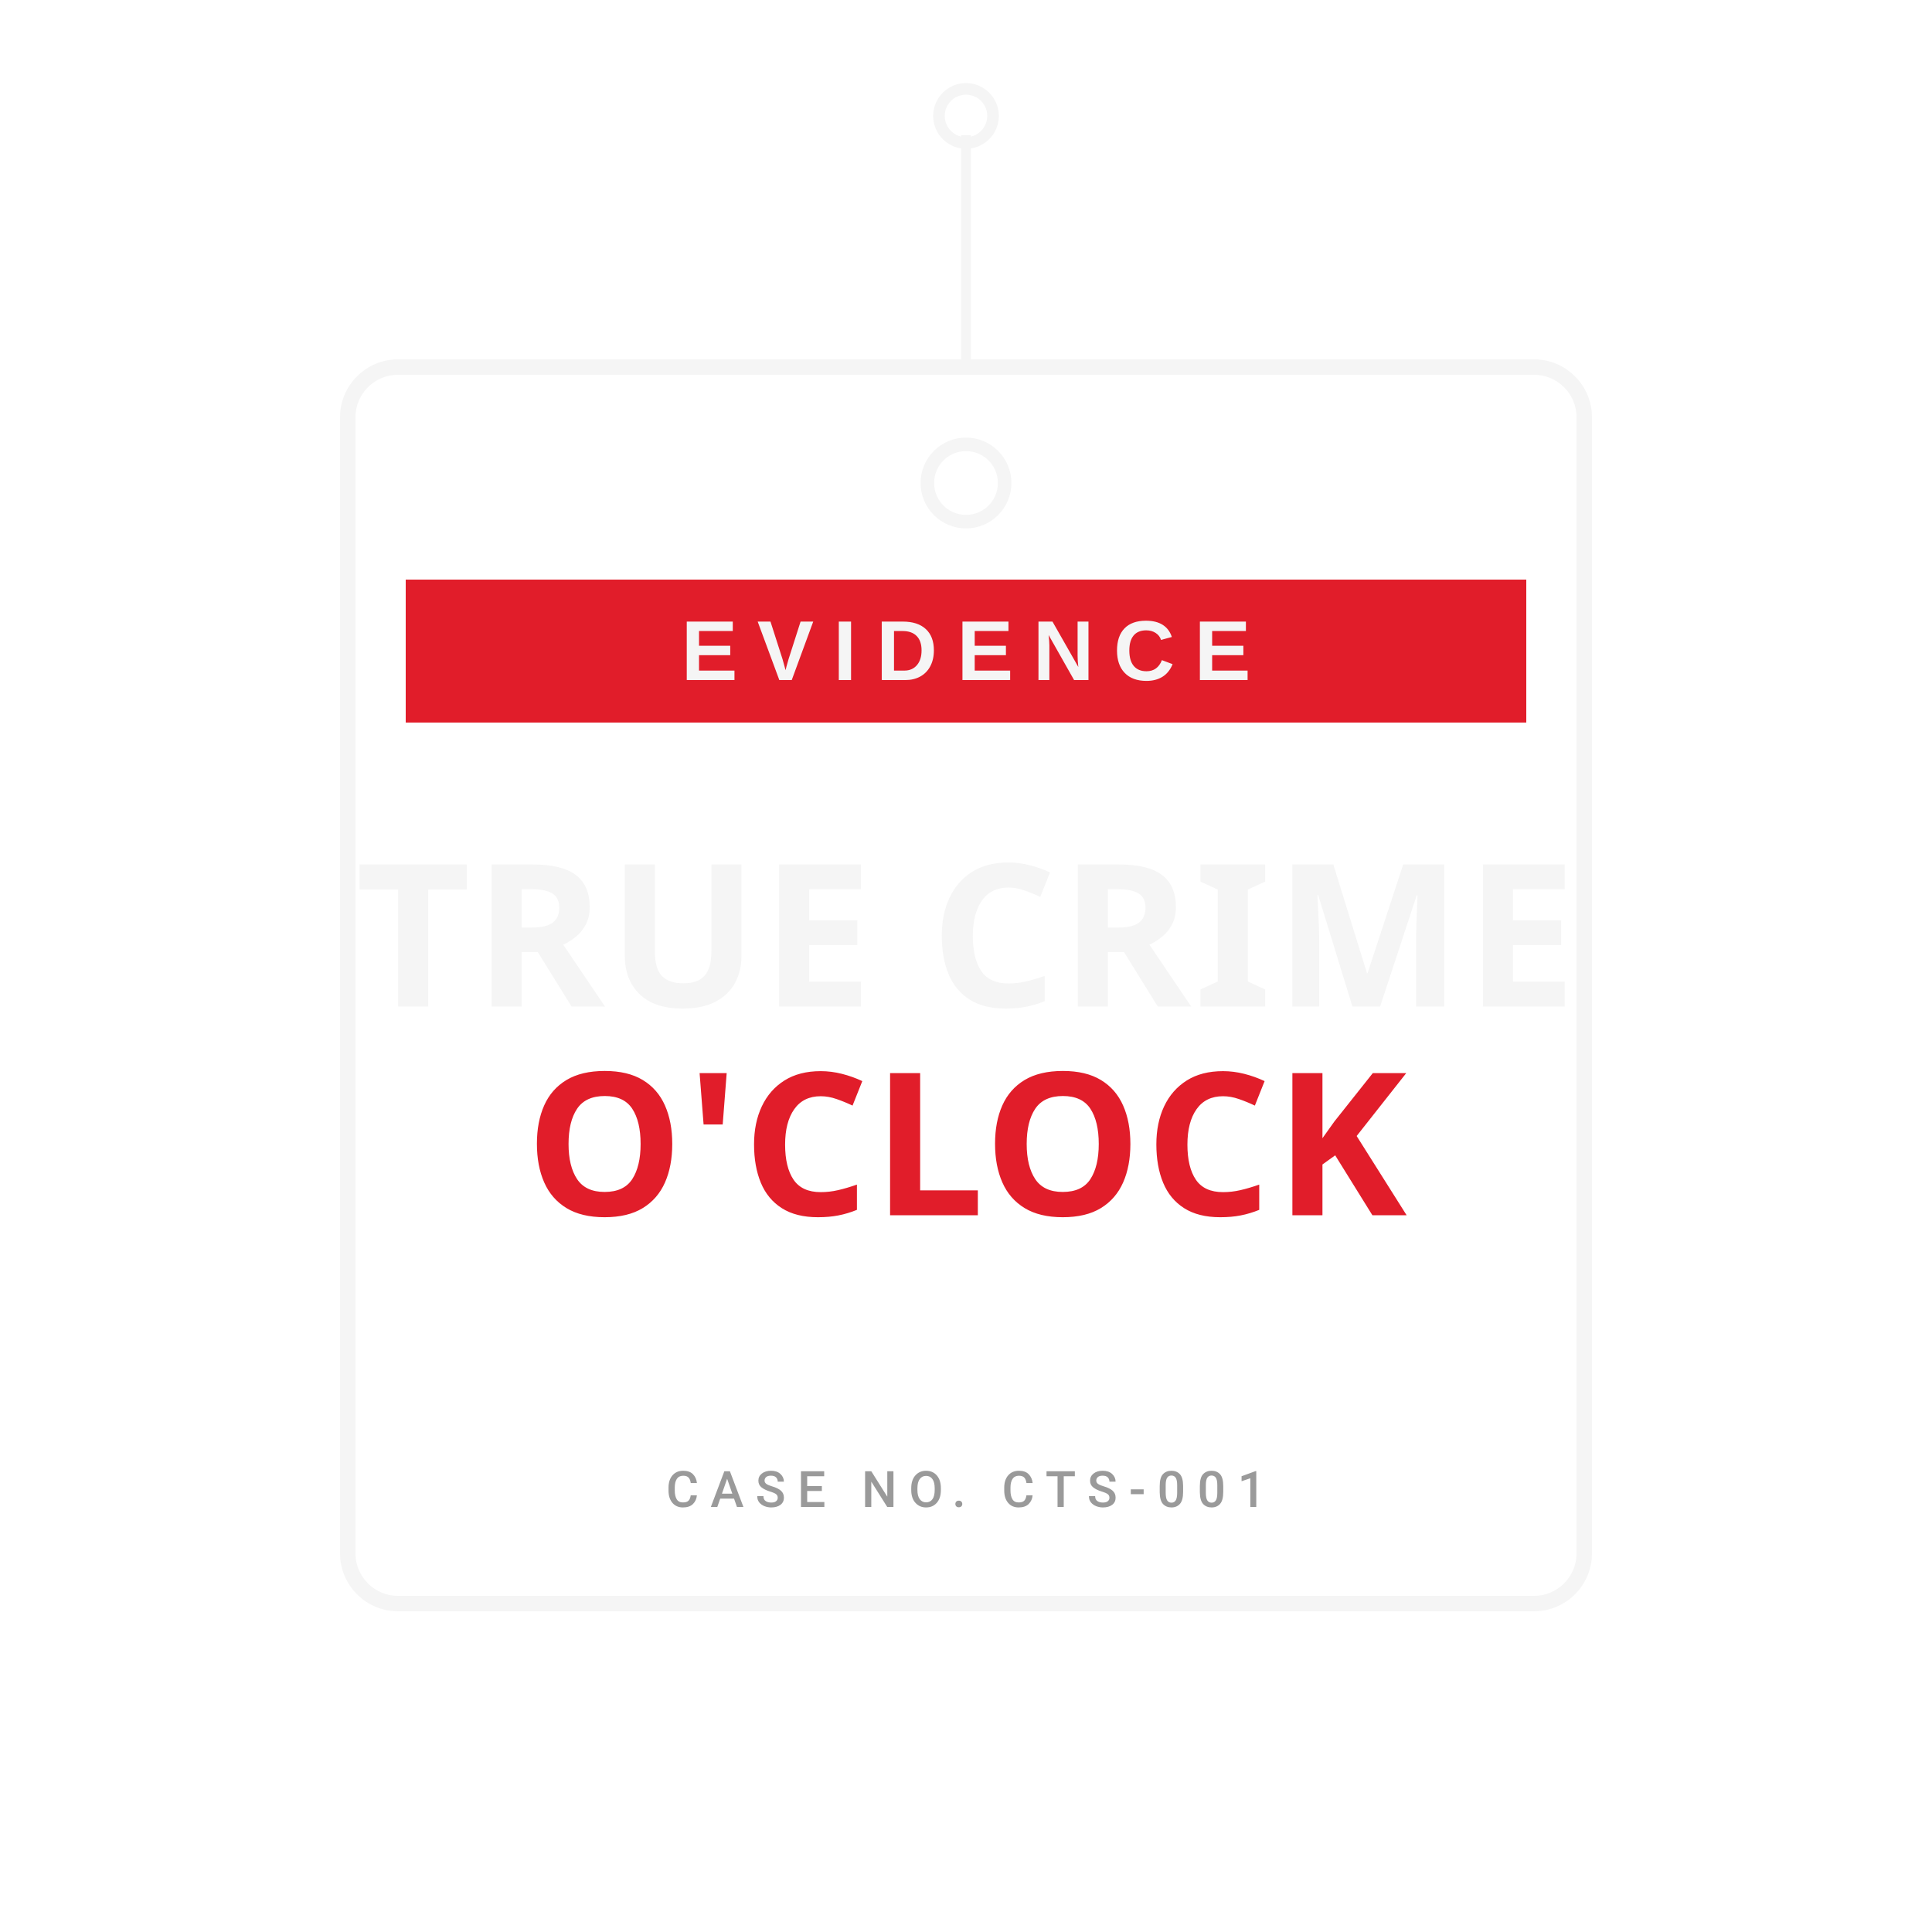
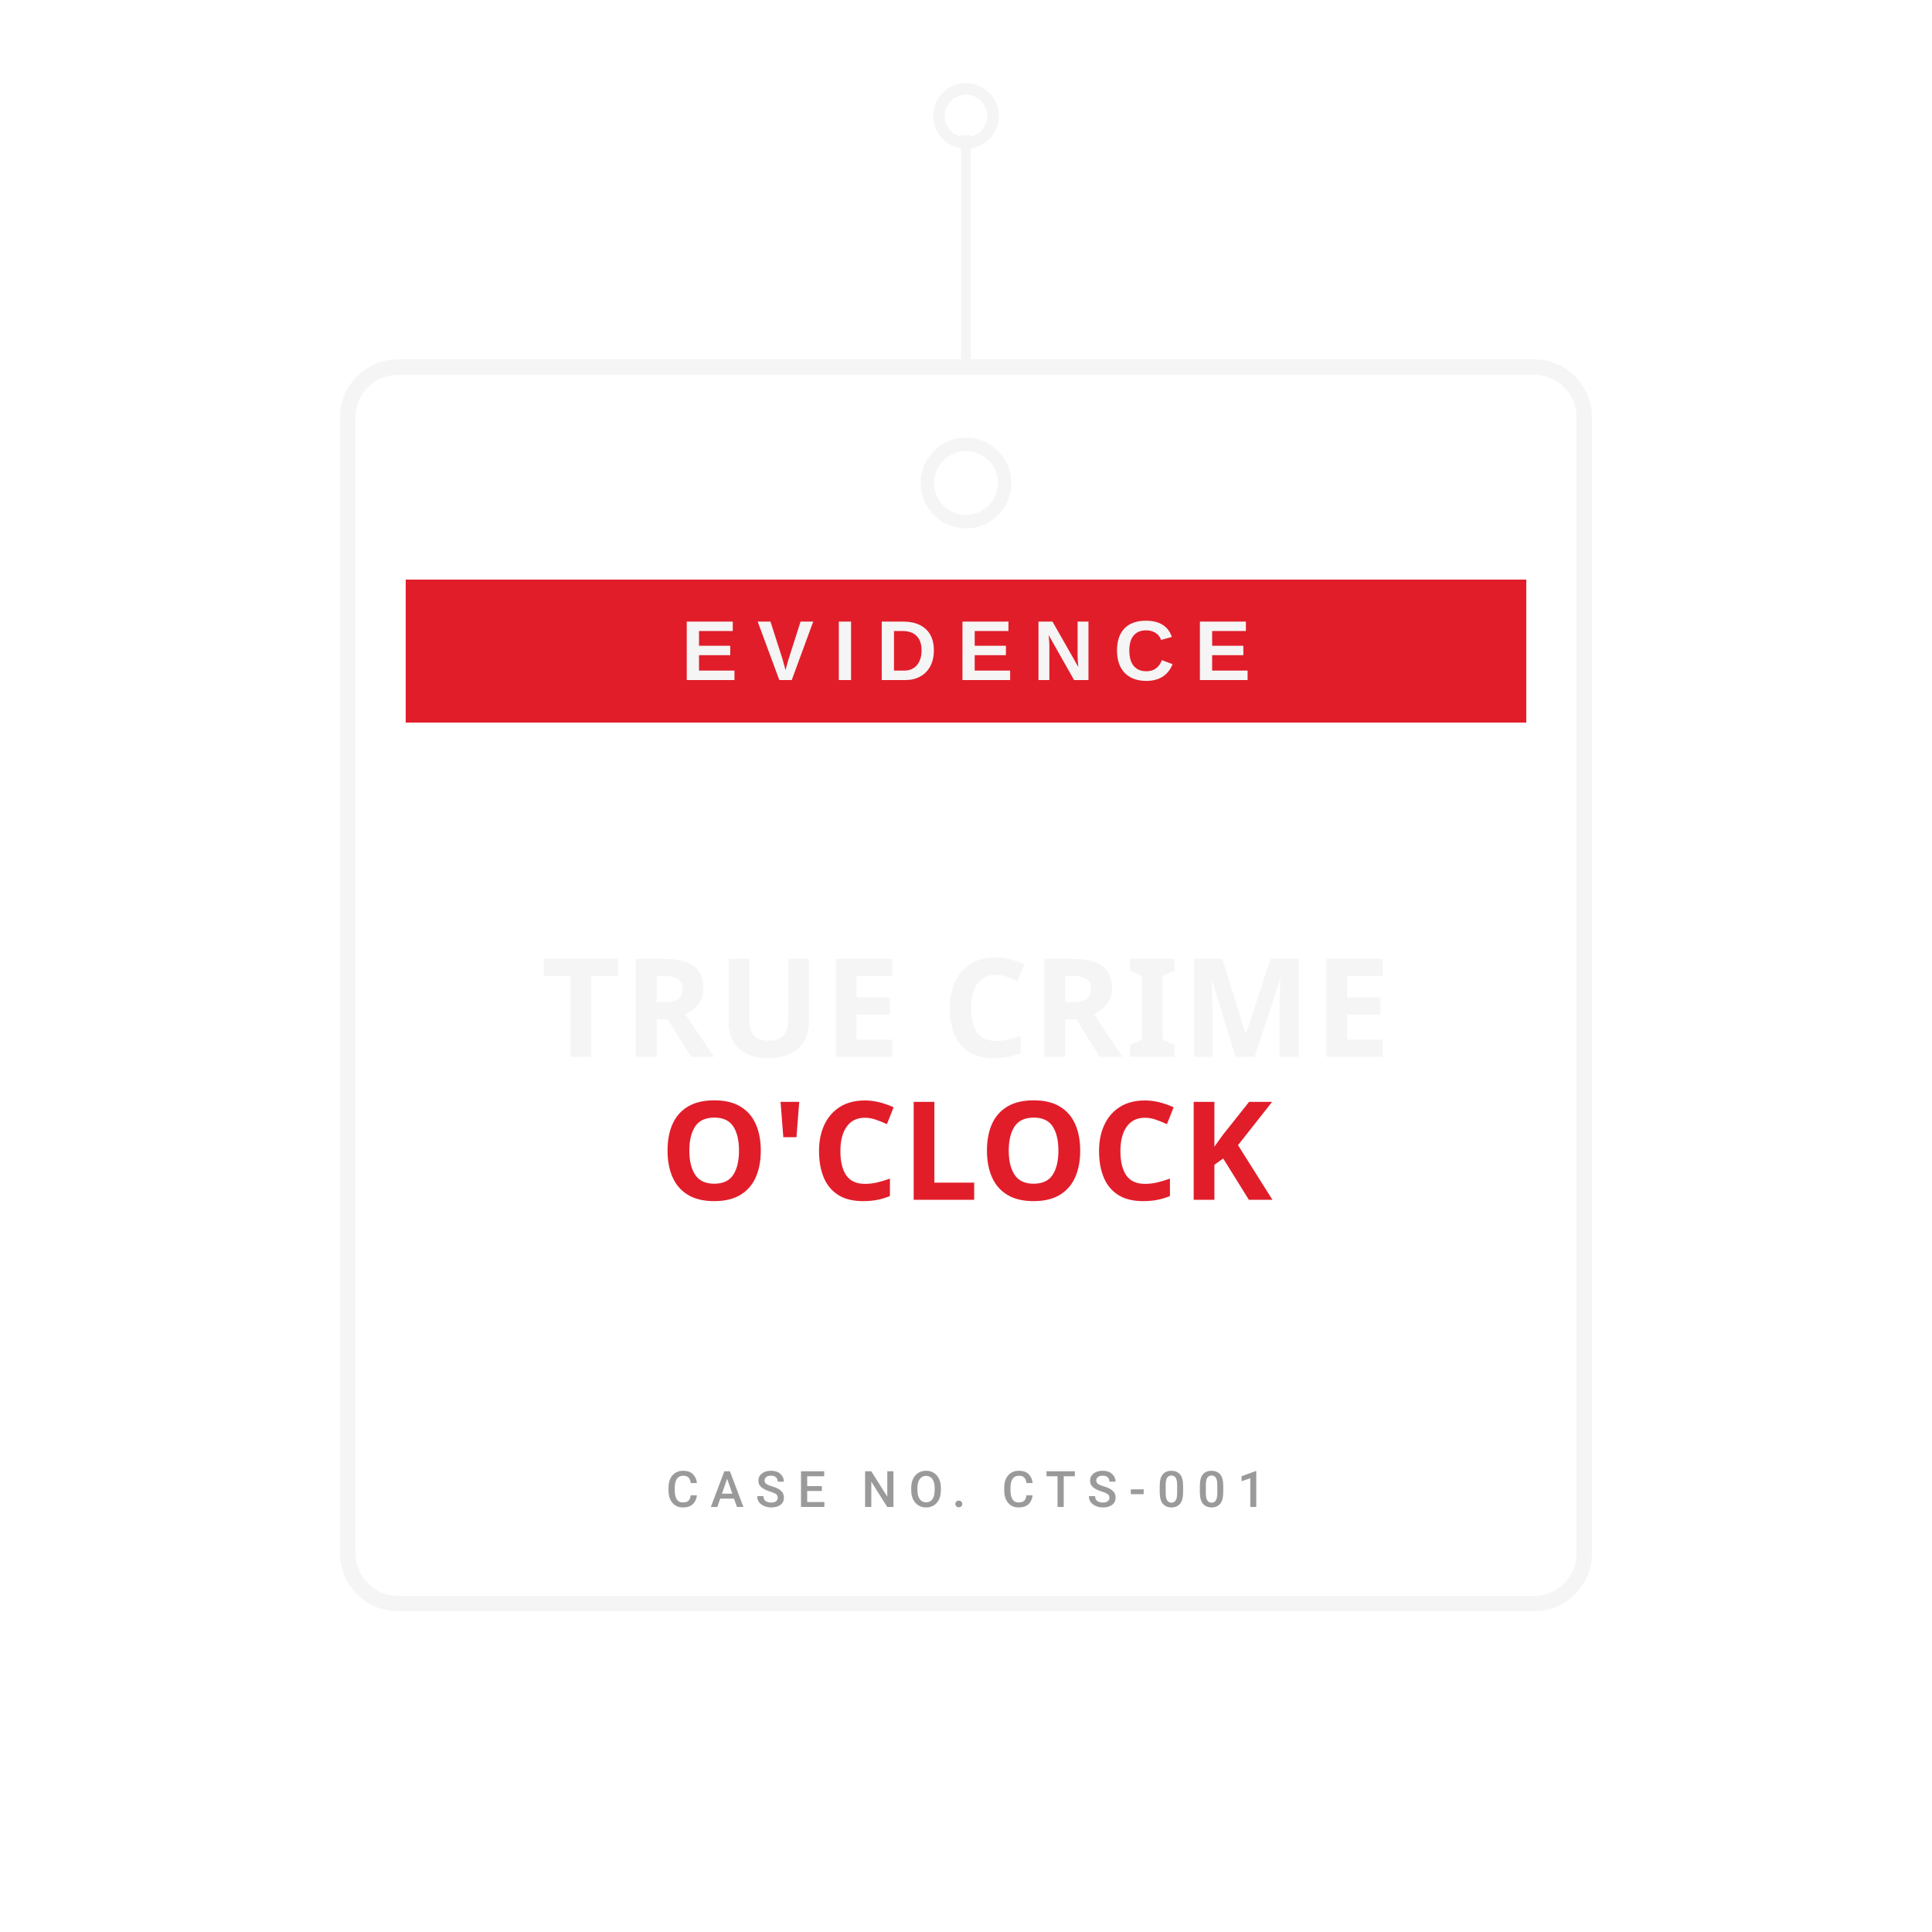
<svg xmlns="http://www.w3.org/2000/svg" viewBox="0 0 1000 1000" width="1000" height="1000" role="img" aria-label="True Crime / O'Clock CrimeTimeSnacks design">
  <g>
    <line x1="500" y1="70" x2="500" y2="190" stroke="#f5f5f5" stroke-width="5" />
    <circle cx="500" cy="60" r="14" fill="none" stroke="#f5f5f5" stroke-width="6" />
    <rect x="180" y="190" width="640" height="640" rx="26" fill="none" stroke="#f5f5f5" stroke-width="8" />
    <circle cx="500" cy="250" r="20" fill="none" stroke="#f5f5f5" stroke-width="7" />
    <rect x="210" y="300" width="580" height="74" fill="#e11d2a" />
    <text x="500" y="352" font-family="'Montserrat',Arial,sans-serif" font-weight="800" font-size="44" letter-spacing="10" fill="#f5f5f5" text-anchor="middle">EVIDENCE</text>
-     <text x="500" y="521" font-family="'Montserrat','Arial Black',Impact,sans-serif" font-weight="900" font-size="103" letter-spacing="1.5" fill="#f5f5f5" text-anchor="middle">TRUE CRIME</text>
-     <text x="500" y="629" font-family="'Montserrat','Arial Black',Impact,sans-serif" font-weight="900" font-size="103" letter-spacing="1.5" fill="#e11d2a" text-anchor="middle">O'CLOCK</text>
+     <text x="500" y="547" font-family="'Montserrat','Arial Black',Impact,sans-serif" font-weight="900" font-size="71" letter-spacing="1.5" fill="#f5f5f5" text-anchor="middle" textLength="540" lengthAdjust="spacingAndGlyphs">TRUE CRIME</text>
+     <text x="500" y="621" font-family="'Montserrat','Arial Black',Impact,sans-serif" font-weight="900" font-size="71" letter-spacing="1.5" fill="#e11d2a" text-anchor="middle">O'CLOCK</text>
    <text x="500" y="780" font-family="'Roboto',monospace,Arial" font-weight="500" font-size="26" letter-spacing="6" fill="#9a9a9a" text-anchor="middle">CASE NO. CTS-001</text>
  </g>
</svg>
